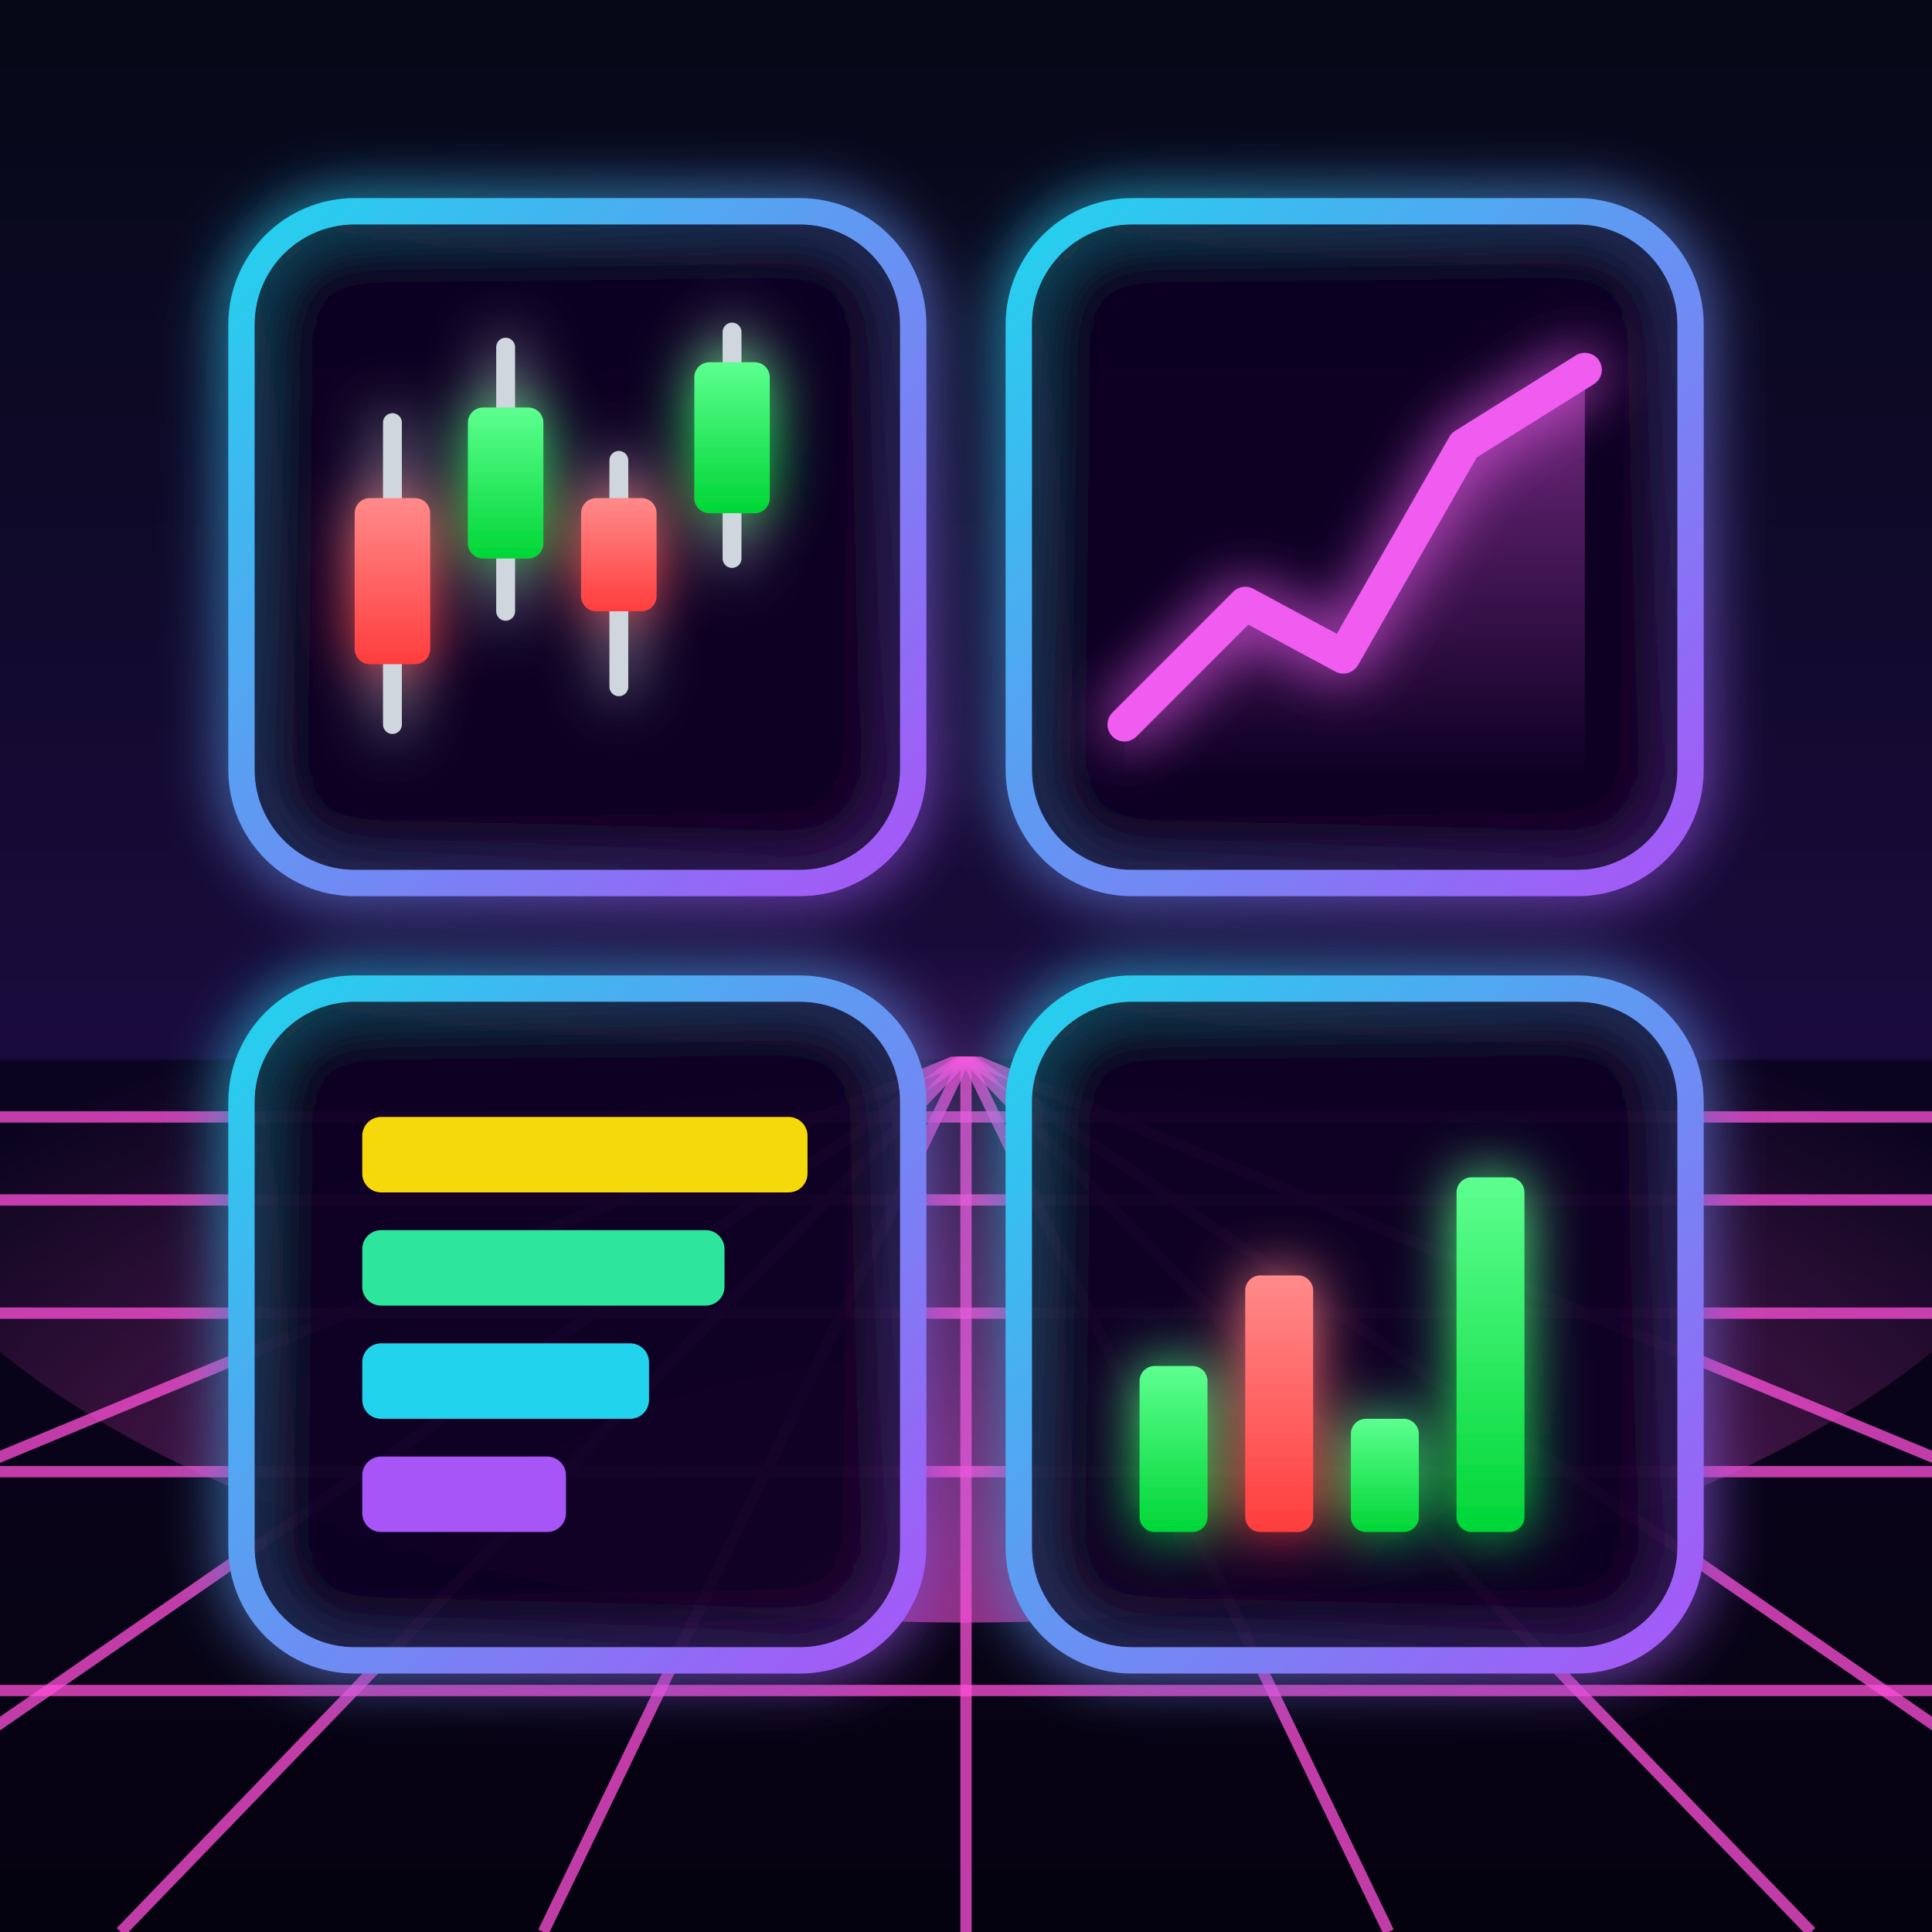
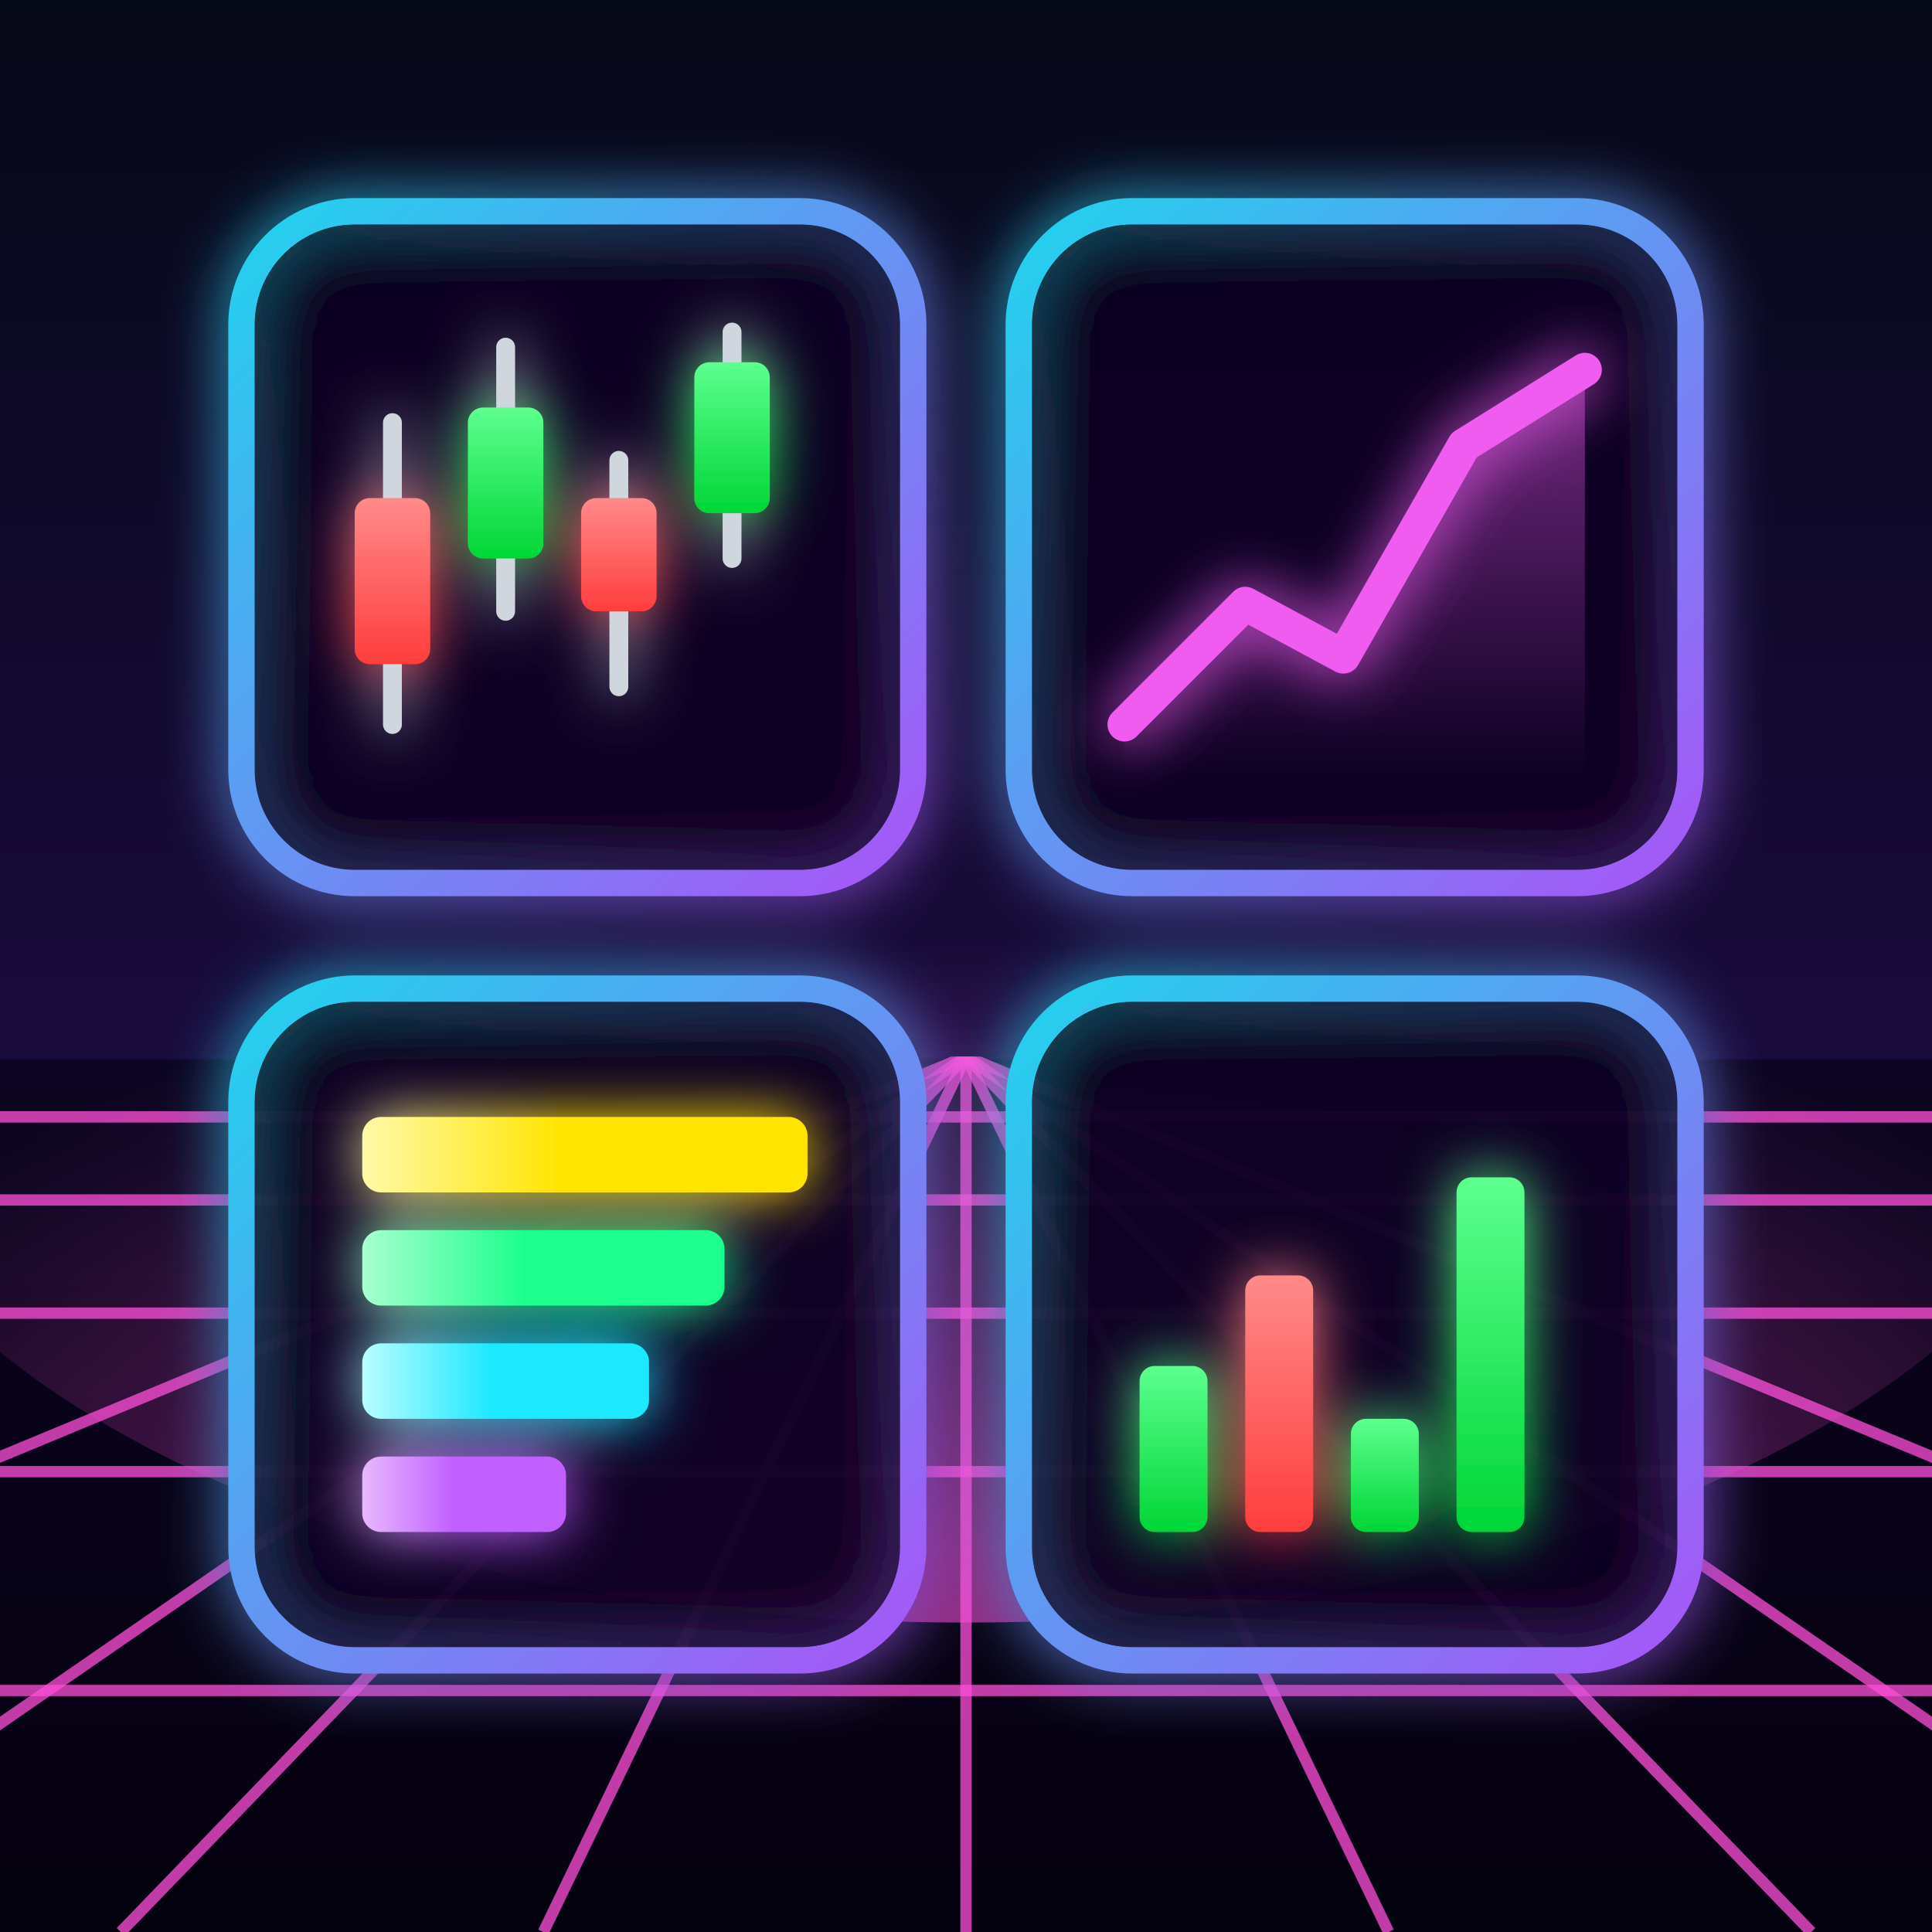
<svg xmlns="http://www.w3.org/2000/svg" viewBox="0 0 512 512">
  <defs>
    <linearGradient id="bg" x1="0" y1="0" x2="0" y2="1">
      <stop offset="0" stop-color="#050816" />
      <stop offset="0.547" stop-color="#1a0b3d" />
      <stop offset="0.549" stop-color="#0b0420" />
      <stop offset="1" stop-color="#05020f" />
    </linearGradient>
    <linearGradient id="up" x1="0" y1="0" x2="0" y2="1">
      <stop offset="0" stop-color="#5dff8f" />
      <stop offset="1" stop-color="#00d636" />
    </linearGradient>
    <linearGradient id="dn" x1="0" y1="0" x2="0" y2="1">
      <stop offset="0" stop-color="#ff8a8a" />
      <stop offset="1" stop-color="#ff3d3d" />
+     </linearGradient>
+     <linearGradient id="l2y" x1="0" y1="0" x2="1" y2="0">
+       <stop offset="0" stop-color="#fff9a8" />
+       <stop offset=".45" stop-color="#ffe500" />
+     </linearGradient>
+     <linearGradient id="l2g" x1="0" y1="0" x2="1" y2="0">
+       <stop offset="0" stop-color="#a8ffcf" />
+       <stop offset=".45" stop-color="#1dff8e" />
+     </linearGradient>
+     <linearGradient id="l2c" x1="0" y1="0" x2="1" y2="0">
+       <stop offset="0" stop-color="#b8fdff" />
+       <stop offset=".45" stop-color="#1ee8ff" />
+     </linearGradient>
+     <linearGradient id="l2p" x1="0" y1="0" x2="1" y2="0">
+       <stop offset="0" stop-color="#e8b8ff" />
+       <stop offset=".45" stop-color="#c160ff" />
    </linearGradient>
    <radialGradient id="sun" cx="50%" cy="100%" r="60%">
      <stop offset="0" stop-color="#ff4fd8" stop-opacity=".55" />
      <stop offset="1" stop-color="#ff4fd8" stop-opacity="0" />
    </radialGradient>
    <linearGradient id="st" x1="0" y1="0" x2="1" y2="1">
      <stop offset="0" stop-color="#22d3ee" />
      <stop offset="1" stop-color="#a855f7" />
    </linearGradient>
    <linearGradient id="ar" x1="0" y1="0" x2="0" y2="1">
      <stop offset="0" stop-color="#f05cf0" stop-opacity=".45" />
      <stop offset="1" stop-color="#f05cf0" stop-opacity="0" />
    </linearGradient>
    <clipPath id="floor">
      <rect x="0" y="280" width="512" height="232" />
    </clipPath>
    <filter id="gl" x="-50%" y="-50%" width="200%" height="200%">
      <feGaussianBlur stdDeviation="8" result="b" />
      <feMerge>
        <feMergeNode in="b" />
        <feMergeNode in="SourceGraphic" />
      </feMerge>
    </filter>
    <filter id="hz" x="-50%" y="-50%" width="200%" height="200%">
      <feGaussianBlur stdDeviation="10" result="b" />
      <feMerge>
        <feMergeNode in="b" />
        <feMergeNode in="SourceGraphic" />
      </feMerge>
    </filter>
  </defs>
  <rect width="512" height="512" fill="url(#bg)" />
  <ellipse cx="256" cy="280" rx="300" ry="150" fill="url(#sun)" />
  <g clip-path="url(#floor)" stroke="#ff4fd8" stroke-opacity=".75" stroke-width="3" fill="none">
    <path d="M0 296H512M0 318H512M0 348H512M0 390H512M0 448H512" />
    <path d="M256 280L-80 512" />
    <path d="M256 280L32 512" />
    <path d="M256 280L144 512" />
    <path d="M256 280L256 512" />
    <path d="M256 280L368 512" />
    <path d="M256 280L480 512" />
    <path d="M256 280L592 512" />
    <path d="M256 280L-304 512" />
    <path d="M256 280L816 512" />
  </g>
  <path d="M0 280H512" stroke="#ff7be5" stroke-width="4" filter="url(#hz)" />
  <g fill="#0a0622" fill-opacity="0.8" stroke="url(#st)" stroke-width="7" filter="url(#gl)">
    <rect x="64" y="56" width="178" height="178" rx="30" />
    <rect x="270" y="56" width="178" height="178" rx="30" />
    <rect x="64" y="262" width="178" height="178" rx="30" />
    <rect x="270" y="262" width="178" height="178" rx="30" />
  </g>
  <g transform="translate(0 -8)">
    <g stroke-linecap="round" filter="url(#gl)">
      <path d="M104 120v80M134 100v70M164 130v60M194 96v60" stroke-width="5" stroke="#cfd6de" />
      <rect x="94" y="140" width="20" height="44" rx="4" fill="url(#dn)" />
      <rect x="124" y="116" width="20" height="40" rx="4" fill="url(#up)" />
      <rect x="154" y="140" width="20" height="30" rx="4" fill="url(#dn)" />
      <rect x="184" y="104" width="20" height="40" rx="4" fill="url(#up)" />
    </g>
    <path d="M298 200 L330 168 L356 182 L388 126 L420 106 L420 214 L298 214Z" fill="url(#ar)" />
    <polyline points="298,200 330,168 356,182 388,126 420,106" fill="none" stroke="#f05cf0" stroke-width="9" stroke-linecap="round" stroke-linejoin="round" filter="url(#gl)" />
-     <rect x="96" y="304" width="118" height="20" rx="5" fill="#f5d90a" />
-     <rect x="96" y="334" width="96" height="20" rx="5" fill="#2ee59d" />
-     <rect x="96" y="364" width="76" height="20" rx="5" fill="#22d3ee" />
-     <rect x="96" y="394" width="54" height="20" rx="5" fill="#a855f7" />
+     <g filter="url(#gl)">
+       <rect x="96" y="304" width="118" height="20" rx="5" fill="url(#l2y)" />
+       <rect x="96" y="334" width="96" height="20" rx="5" fill="url(#l2g)" />
+       <rect x="96" y="364" width="76" height="20" rx="5" fill="url(#l2c)" />
+       <rect x="96" y="394" width="54" height="20" rx="5" fill="url(#l2p)" />
+     </g>
    <g fill="url(#up)" filter="url(#gl)">
      <rect x="302" y="370" width="18" height="44" rx="4" />
      <rect x="330" y="346" width="18" height="68" rx="4" fill="url(#dn)" />
      <rect x="358" y="384" width="18" height="30" rx="4" />
      <rect x="386" y="320" width="18" height="94" rx="4" />
    </g>
  </g>
</svg>
